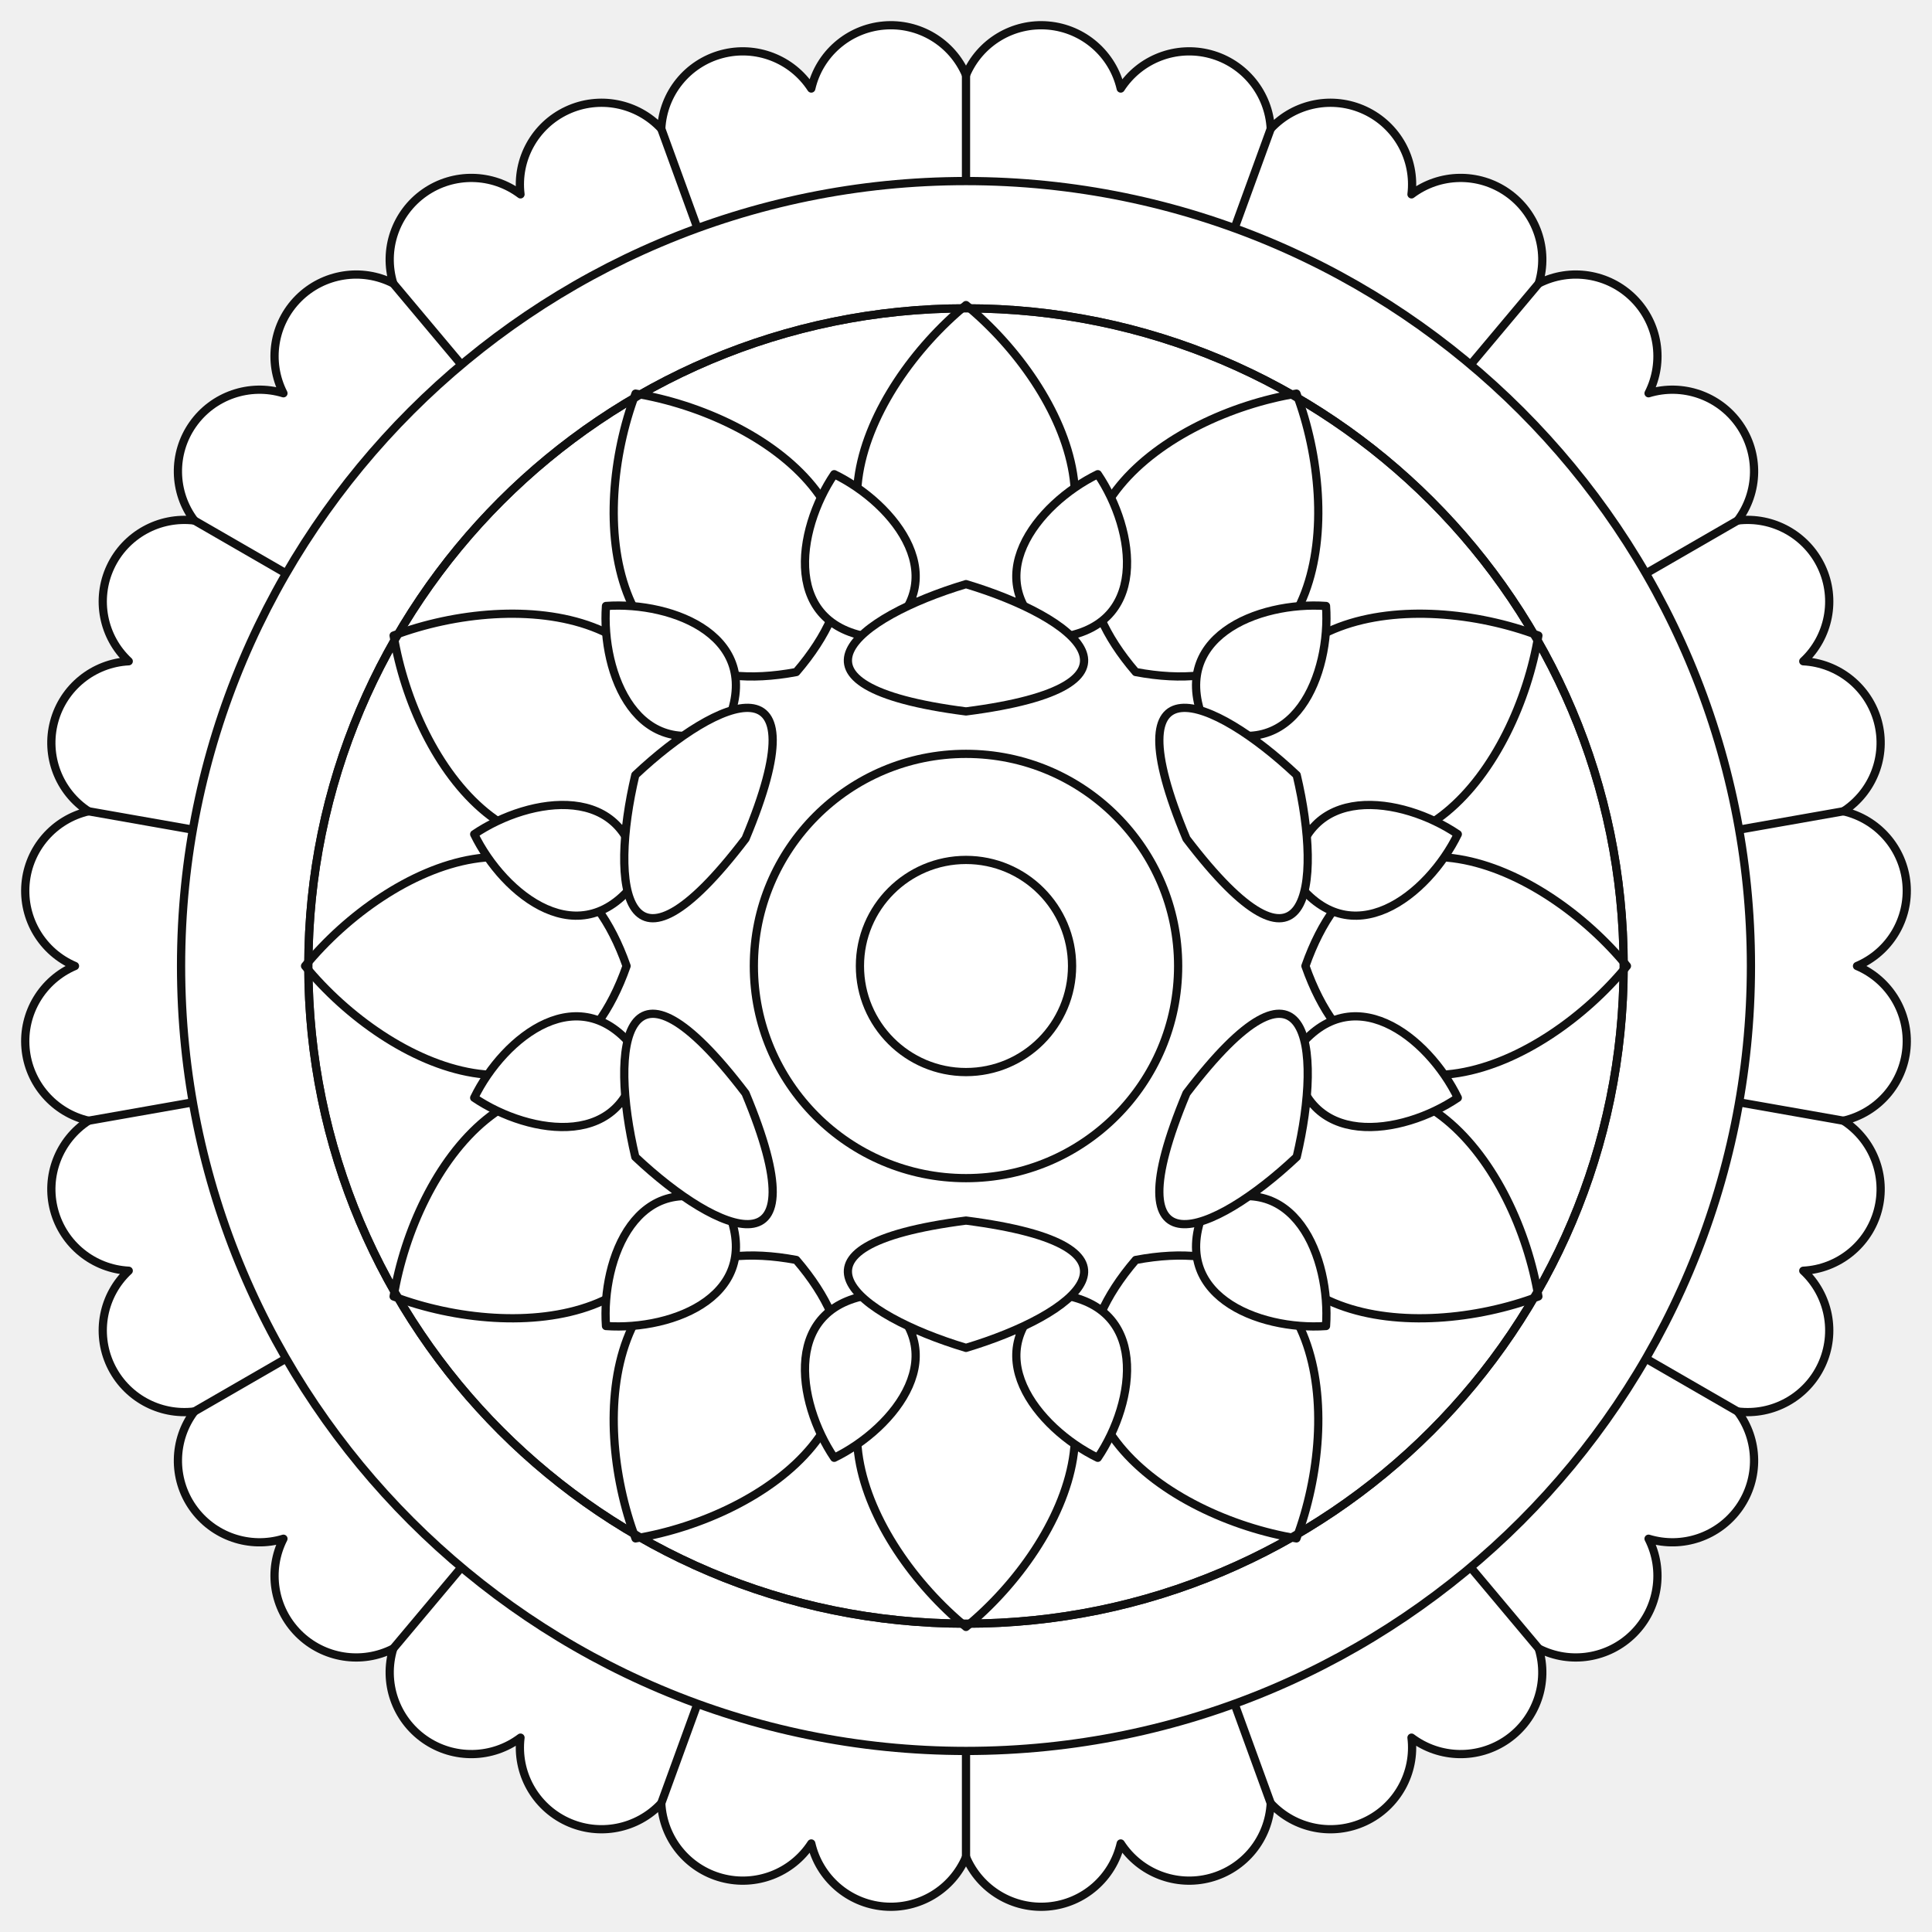
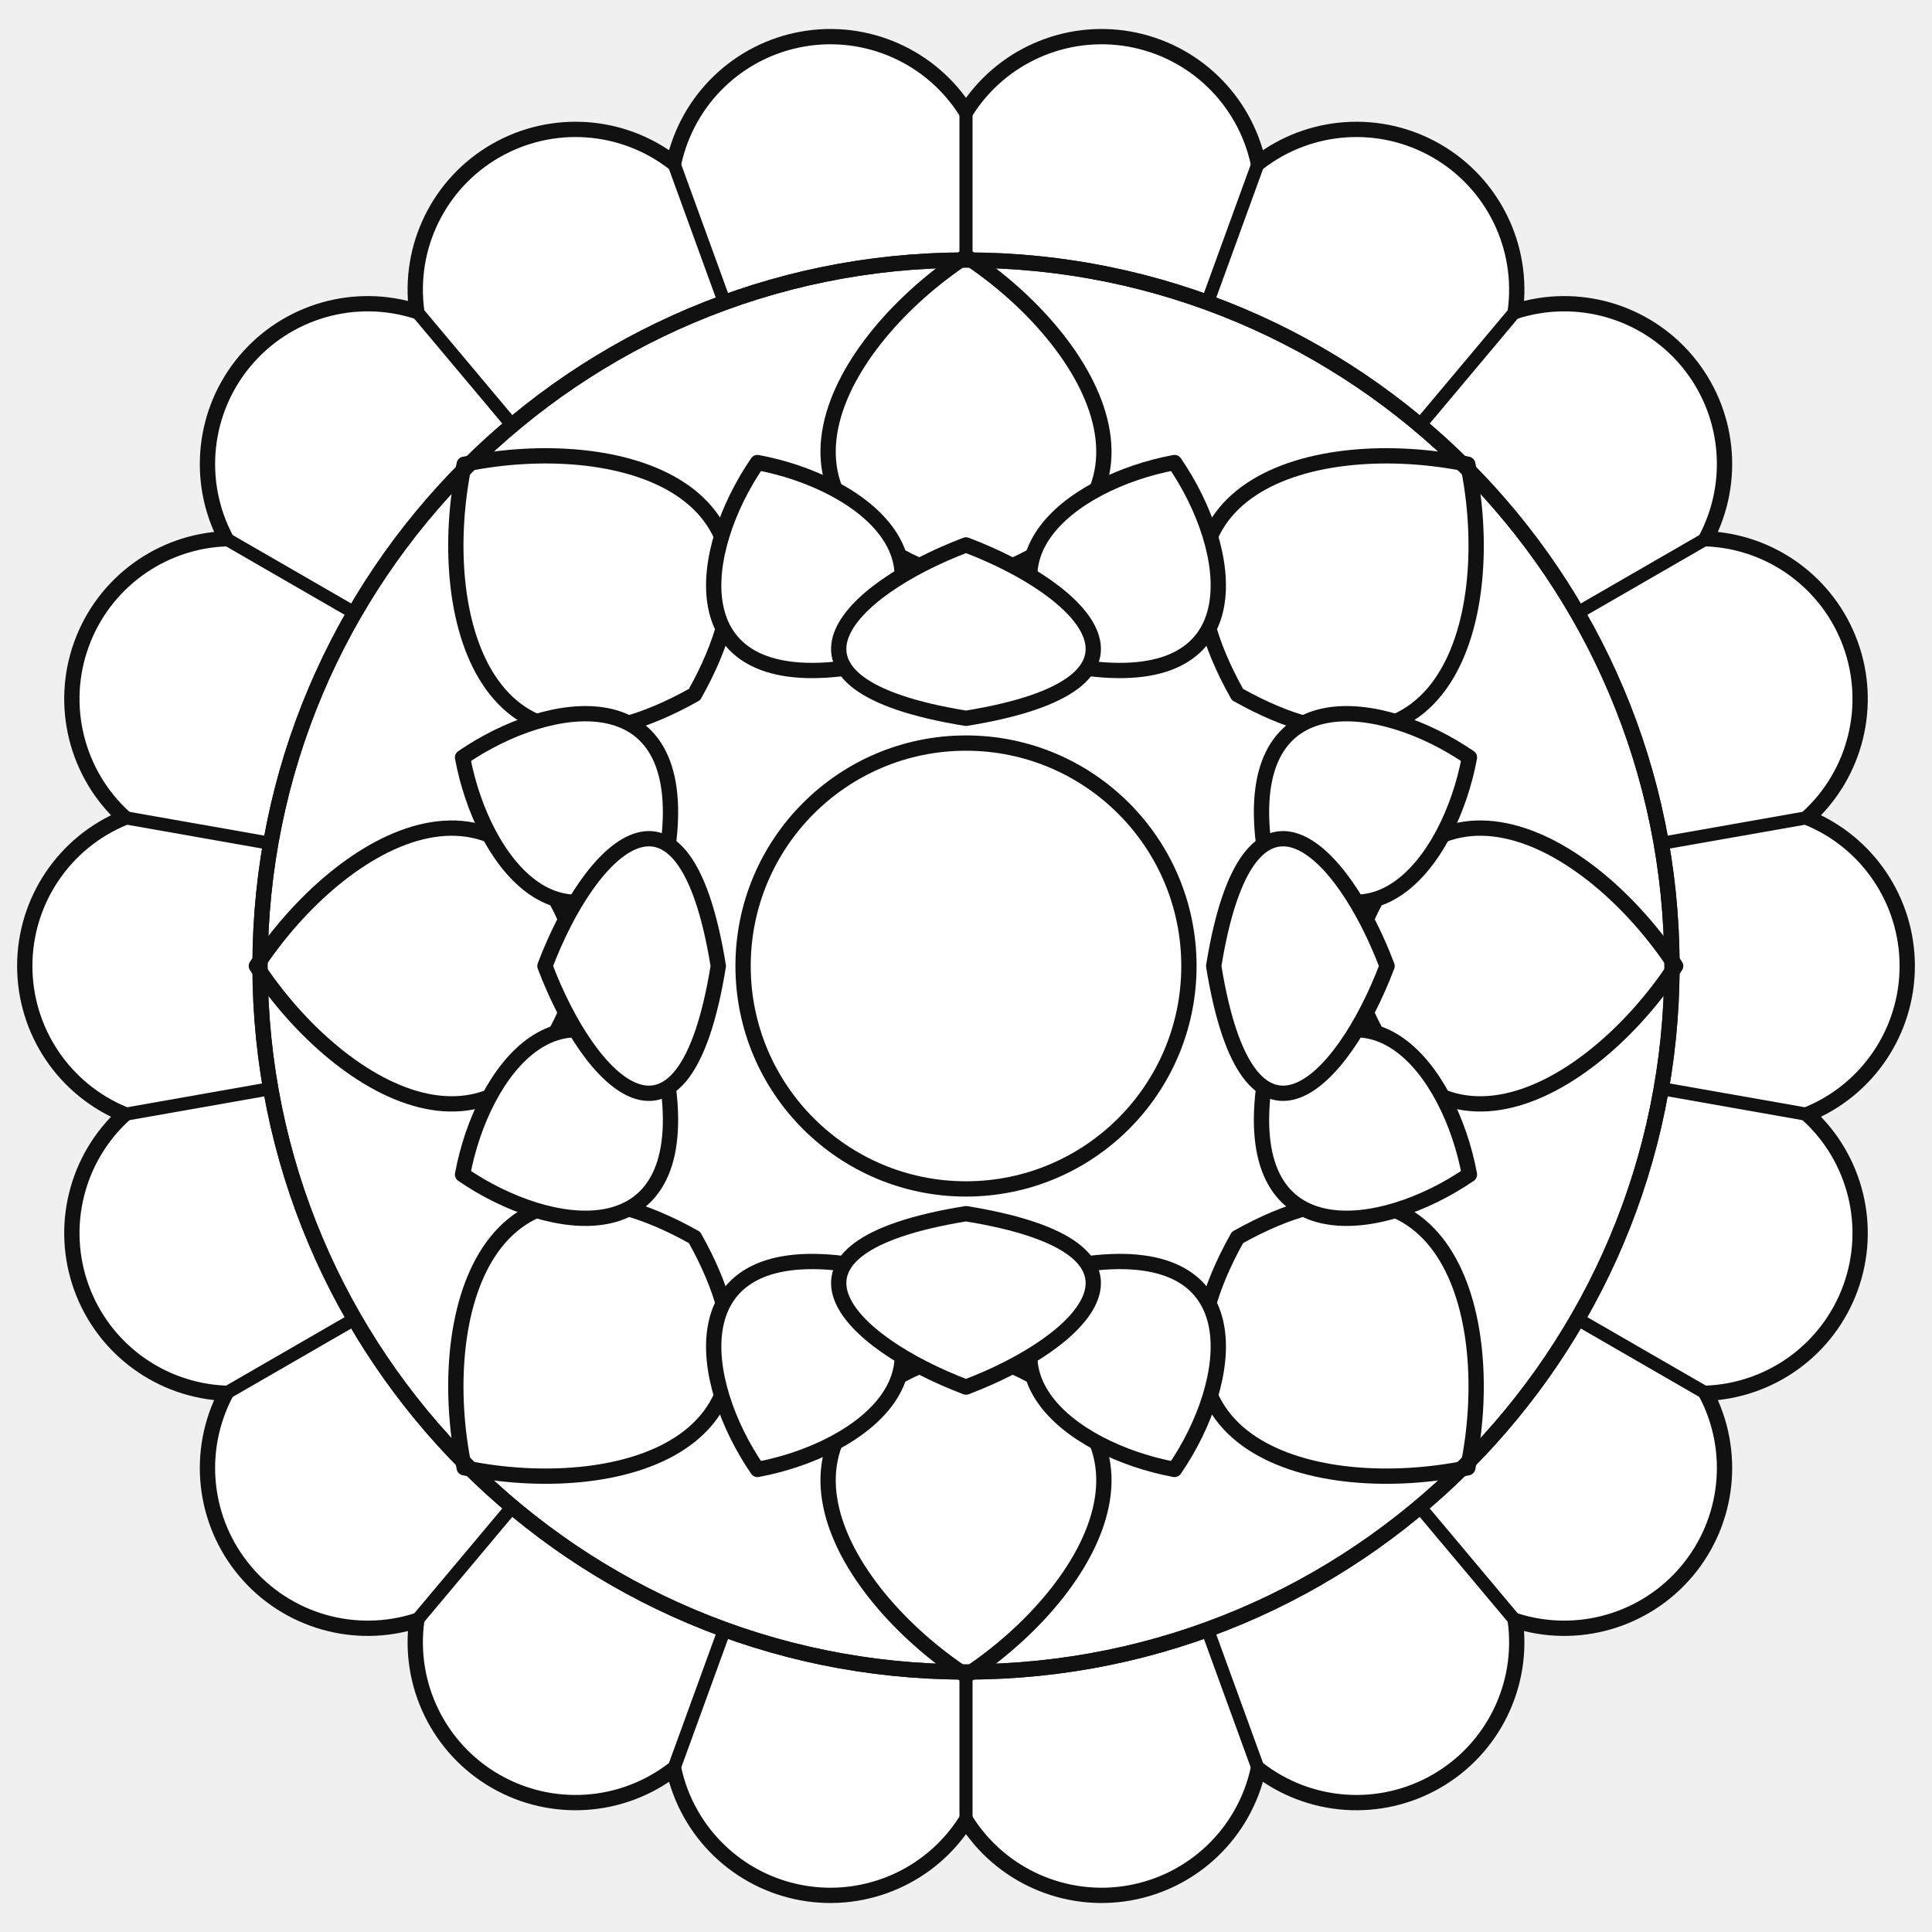
- <svg xmlns="http://www.w3.org/2000/svg" width="176mm" height="176mm" viewBox="-88 -88 176 176">
-   <path d="M0,-81.169 A7.438,7.438 0 0 1 14.095,-79.935 A7.438,7.438 0 0 1 27.761,-76.273 A7.438,7.438 0 0 1 40.584,-70.294 A7.438,7.438 0 0 1 52.174,-62.179 A7.438,7.438 0 0 1 62.179,-52.174 A7.438,7.438 0 0 1 70.294,-40.584 A7.438,7.438 0 0 1 76.273,-27.761 A7.438,7.438 0 0 1 79.935,-14.095 A7.438,7.438 0 0 1 81.169,0 A7.438,7.438 0 0 1 79.935,14.095 A7.438,7.438 0 0 1 76.273,27.761 A7.438,7.438 0 0 1 70.294,40.584 A7.438,7.438 0 0 1 62.179,52.174 A7.438,7.438 0 0 1 52.174,62.179 A7.438,7.438 0 0 1 40.584,70.294 A7.438,7.438 0 0 1 27.761,76.273 A7.438,7.438 0 0 1 14.095,79.935 A7.438,7.438 0 0 1 0,81.169 A7.438,7.438 0 0 1 -14.095,79.935 A7.438,7.438 0 0 1 -27.761,76.273 A7.438,7.438 0 0 1 -40.584,70.294 A7.438,7.438 0 0 1 -52.174,62.179 A7.438,7.438 0 0 1 -62.179,52.174 A7.438,7.438 0 0 1 -70.294,40.584 A7.438,7.438 0 0 1 -76.273,27.761 A7.438,7.438 0 0 1 -79.935,14.095 A7.438,7.438 0 0 1 -81.169,0 A7.438,7.438 0 0 1 -79.935,-14.095 A7.438,7.438 0 0 1 -76.273,-27.761 A7.438,7.438 0 0 1 -70.294,-40.584 A7.438,7.438 0 0 1 -62.179,-52.174 A7.438,7.438 0 0 1 -52.174,-62.179 A7.438,7.438 0 0 1 -40.584,-70.294 A7.438,7.438 0 0 1 -27.761,-76.273 A7.438,7.438 0 0 1 -14.095,-79.935 A7.438,7.438 0 0 1 0,-81.169 Z" fill="#ffffff" stroke="#111111" stroke-width="0.75" stroke-linejoin="round" stroke-linecap="round" />
-   <path d="M0,-71.506 L0,-81.169" fill="none" stroke="#111111" stroke-width="0.75" stroke-linejoin="round" stroke-linecap="round" />
-   <path d="M24.456,-67.193 L27.761,-76.273" fill="none" stroke="#111111" stroke-width="0.75" stroke-linejoin="round" stroke-linecap="round" />
-   <path d="M45.963,-54.776 L52.174,-62.179" fill="none" stroke="#111111" stroke-width="0.75" stroke-linejoin="round" stroke-linecap="round" />
-   <path d="M61.926,-35.753 L70.294,-40.584" fill="none" stroke="#111111" stroke-width="0.75" stroke-linejoin="round" stroke-linecap="round" />
-   <path d="M70.419,-12.417 L79.935,-14.095" fill="none" stroke="#111111" stroke-width="0.75" stroke-linejoin="round" stroke-linecap="round" />
-   <path d="M70.419,12.417 L79.935,14.095" fill="none" stroke="#111111" stroke-width="0.75" stroke-linejoin="round" stroke-linecap="round" />
-   <path d="M61.926,35.753 L70.294,40.584" fill="none" stroke="#111111" stroke-width="0.75" stroke-linejoin="round" stroke-linecap="round" />
-   <path d="M45.963,54.776 L52.174,62.179" fill="none" stroke="#111111" stroke-width="0.75" stroke-linejoin="round" stroke-linecap="round" />
-   <path d="M24.456,67.193 L27.761,76.273" fill="none" stroke="#111111" stroke-width="0.75" stroke-linejoin="round" stroke-linecap="round" />
-   <path d="M0,71.506 L0,81.169" fill="none" stroke="#111111" stroke-width="0.75" stroke-linejoin="round" stroke-linecap="round" />
-   <path d="M-24.456,67.193 L-27.761,76.273" fill="none" stroke="#111111" stroke-width="0.75" stroke-linejoin="round" stroke-linecap="round" />
-   <path d="M-45.963,54.776 L-52.174,62.179" fill="none" stroke="#111111" stroke-width="0.75" stroke-linejoin="round" stroke-linecap="round" />
-   <path d="M-61.926,35.753 L-70.294,40.584" fill="none" stroke="#111111" stroke-width="0.75" stroke-linejoin="round" stroke-linecap="round" />
-   <path d="M-70.419,12.417 L-79.935,14.095" fill="none" stroke="#111111" stroke-width="0.75" stroke-linejoin="round" stroke-linecap="round" />
-   <path d="M-70.419,-12.417 L-79.935,-14.095" fill="none" stroke="#111111" stroke-width="0.75" stroke-linejoin="round" stroke-linecap="round" />
-   <path d="M-61.926,-35.753 L-70.294,-40.584" fill="none" stroke="#111111" stroke-width="0.75" stroke-linejoin="round" stroke-linecap="round" />
-   <path d="M-45.963,-54.776 L-52.174,-62.179" fill="none" stroke="#111111" stroke-width="0.75" stroke-linejoin="round" stroke-linecap="round" />
-   <path d="M-24.456,-67.193 L-27.761,-76.273" fill="none" stroke="#111111" stroke-width="0.75" stroke-linejoin="round" stroke-linecap="round" />
-   <circle cx="0" cy="0" r="71.506" fill="#ffffff" stroke="#111111" stroke-width="0.75" stroke-linejoin="round" stroke-linecap="round" />
-   <circle cx="0" cy="0" r="59.91" fill="#ffffff" stroke="#111111" stroke-width="0.75" stroke-linejoin="round" stroke-linecap="round" />
+ <svg xmlns="http://www.w3.org/2000/svg" width="156mm" height="156mm" viewBox="-78 -78 156 156">
+   <path d="M0,-69 A12.943,12.943 0 0 1 23.599,-64.839 A12.943,12.943 0 0 1 44.352,-52.857 A12.943,12.943 0 0 1 59.756,-34.5 A12.943,12.943 0 0 1 67.952,-11.982 A12.943,12.943 0 0 1 67.952,11.982 A12.943,12.943 0 0 1 59.756,34.5 A12.943,12.943 0 0 1 44.352,52.857 A12.943,12.943 0 0 1 23.599,64.839 A12.943,12.943 0 0 1 0,69 A12.943,12.943 0 0 1 -23.599,64.839 A12.943,12.943 0 0 1 -44.352,52.857 A12.943,12.943 0 0 1 -59.756,34.5 A12.943,12.943 0 0 1 -67.952,11.982 A12.943,12.943 0 0 1 -67.952,-11.982 A12.943,12.943 0 0 1 -59.756,-34.5 A12.943,12.943 0 0 1 -44.352,-52.857 A12.943,12.943 0 0 1 -23.599,-64.839 A12.943,12.943 0 0 1 0,-69 Z" fill="#ffffff" stroke="#111111" stroke-width="1.235" stroke-linejoin="round" stroke-linecap="round" />
+   <path d="M0,-57 L0,-69" fill="none" stroke="#111111" stroke-width="1.058" stroke-linejoin="round" stroke-linecap="round" />
+   <path d="M19.495,-53.562 L23.599,-64.839" fill="none" stroke="#111111" stroke-width="1.058" stroke-linejoin="round" stroke-linecap="round" />
+   <path d="M36.639,-43.665 L44.352,-52.857" fill="none" stroke="#111111" stroke-width="1.058" stroke-linejoin="round" stroke-linecap="round" />
+   <path d="M49.363,-28.5 L59.756,-34.5" fill="none" stroke="#111111" stroke-width="1.058" stroke-linejoin="round" stroke-linecap="round" />
+   <path d="M56.134,-9.898 L67.952,-11.982" fill="none" stroke="#111111" stroke-width="1.058" stroke-linejoin="round" stroke-linecap="round" />
+   <path d="M56.134,9.898 L67.952,11.982" fill="none" stroke="#111111" stroke-width="1.058" stroke-linejoin="round" stroke-linecap="round" />
+   <path d="M49.363,28.5 L59.756,34.5" fill="none" stroke="#111111" stroke-width="1.058" stroke-linejoin="round" stroke-linecap="round" />
+   <path d="M36.639,43.665 L44.352,52.857" fill="none" stroke="#111111" stroke-width="1.058" stroke-linejoin="round" stroke-linecap="round" />
+   <path d="M19.495,53.562 L23.599,64.839" fill="none" stroke="#111111" stroke-width="1.058" stroke-linejoin="round" stroke-linecap="round" />
+   <path d="M0,57 L0,69" fill="none" stroke="#111111" stroke-width="1.058" stroke-linejoin="round" stroke-linecap="round" />
+   <path d="M-19.495,53.562 L-23.599,64.839" fill="none" stroke="#111111" stroke-width="1.058" stroke-linejoin="round" stroke-linecap="round" />
+   <path d="M-36.639,43.665 L-44.352,52.857" fill="none" stroke="#111111" stroke-width="1.058" stroke-linejoin="round" stroke-linecap="round" />
+   <path d="M-49.363,28.5 L-59.756,34.5" fill="none" stroke="#111111" stroke-width="1.058" stroke-linejoin="round" stroke-linecap="round" />
+   <path d="M-56.134,9.898 L-67.952,11.982" fill="none" stroke="#111111" stroke-width="1.058" stroke-linejoin="round" stroke-linecap="round" />
+   <path d="M-56.134,-9.898 L-67.952,-11.982" fill="none" stroke="#111111" stroke-width="1.058" stroke-linejoin="round" stroke-linecap="round" />
+   <path d="M-49.363,-28.5 L-59.756,-34.5" fill="none" stroke="#111111" stroke-width="1.058" stroke-linejoin="round" stroke-linecap="round" />
+   <path d="M-36.639,-43.665 L-44.352,-52.857" fill="none" stroke="#111111" stroke-width="1.058" stroke-linejoin="round" stroke-linecap="round" />
+   <path d="M-19.495,-53.562 L-23.599,-64.839" fill="none" stroke="#111111" stroke-width="1.058" stroke-linejoin="round" stroke-linecap="round" />
+   <circle cx="0" cy="0" r="57" fill="#ffffff" stroke="#111111" stroke-width="1.235" stroke-linejoin="round" stroke-linecap="round" />
  <g class="petalo">
-     <path d="M0,-30.921 C16.698,-36.779 9.276,-52.595 0,-60.21 C-9.276,-52.595 -16.698,-36.779 0,-30.921 Z" fill="#ffffff" stroke="#111111" stroke-width="0.75" stroke-linejoin="round" stroke-linecap="round" />
+     <path d="M0,-31 C18.72,-36.26 10.4,-50.462 0,-57.3 C-10.4,-50.462 -18.72,-36.26 0,-31 Z" fill="#ffffff" stroke="#111111" stroke-width="1.235" stroke-linejoin="round" stroke-linecap="round" />
  </g>
  <g class="petalo">
-     <path d="M26.779,-15.461 C40.2,-3.929 50.187,-18.264 52.143,-30.105 C40.91,-34.331 23.503,-32.85 26.779,-15.461 Z" fill="#ffffff" stroke="#111111" stroke-width="0.75" stroke-linejoin="round" stroke-linecap="round" />
+     <path d="M21.92,-21.92 C38.877,-12.403 43.036,-28.328 40.517,-40.517 C28.328,-43.036 12.403,-38.877 21.92,-21.92 Z" fill="#ffffff" stroke="#111111" stroke-width="1.235" stroke-linejoin="round" stroke-linecap="round" />
  </g>
  <g class="petalo">
-     <path d="M26.779,15.461 C23.503,32.85 40.91,34.331 52.143,30.105 C50.187,18.264 40.2,3.929 26.779,15.461 Z" fill="#ffffff" stroke="#111111" stroke-width="0.75" stroke-linejoin="round" stroke-linecap="round" />
+     <path d="M31,0 C36.26,18.72 50.462,10.4 57.3,0 C50.462,-10.4 36.26,-18.72 31,0 Z" fill="#ffffff" stroke="#111111" stroke-width="1.235" stroke-linejoin="round" stroke-linecap="round" />
  </g>
  <g class="petalo">
-     <path d="M0,30.921 C-16.698,36.779 -9.276,52.595 0,60.21 C9.276,52.595 16.698,36.779 0,30.921 Z" fill="#ffffff" stroke="#111111" stroke-width="0.75" stroke-linejoin="round" stroke-linecap="round" />
+     <path d="M21.92,21.92 C12.403,38.877 28.328,43.036 40.517,40.517 C43.036,28.328 38.877,12.403 21.92,21.92 Z" fill="#ffffff" stroke="#111111" stroke-width="1.235" stroke-linejoin="round" stroke-linecap="round" />
  </g>
  <g class="petalo">
-     <path d="M-26.779,15.461 C-40.2,3.929 -50.187,18.264 -52.143,30.105 C-40.91,34.331 -23.503,32.85 -26.779,15.461 Z" fill="#ffffff" stroke="#111111" stroke-width="0.75" stroke-linejoin="round" stroke-linecap="round" />
+     <path d="M0,31 C-18.72,36.26 -10.4,50.462 0,57.3 C10.4,50.462 18.72,36.26 0,31 Z" fill="#ffffff" stroke="#111111" stroke-width="1.235" stroke-linejoin="round" stroke-linecap="round" />
  </g>
  <g class="petalo">
-     <path d="M-26.779,-15.461 C-23.503,-32.85 -40.91,-34.331 -52.143,-30.105 C-50.187,-18.264 -40.2,-3.929 -26.779,-15.461 Z" fill="#ffffff" stroke="#111111" stroke-width="0.75" stroke-linejoin="round" stroke-linecap="round" />
+     <path d="M-21.92,21.92 C-38.877,12.403 -43.036,28.328 -40.517,40.517 C-28.328,43.036 -12.403,38.877 -21.92,21.92 Z" fill="#ffffff" stroke="#111111" stroke-width="1.235" stroke-linejoin="round" stroke-linecap="round" />
  </g>
  <g class="petalo">
-     <path d="M15.461,-26.779 C32.85,-23.503 34.331,-40.91 30.105,-52.143 C18.264,-50.187 3.929,-40.2 15.461,-26.779 Z" fill="#ffffff" stroke="#111111" stroke-width="0.75" stroke-linejoin="round" stroke-linecap="round" />
+     <path d="M-31,0 C-36.26,-18.72 -50.462,-10.4 -57.3,0 C-50.462,10.4 -36.26,18.72 -31,0 Z" fill="#ffffff" stroke="#111111" stroke-width="1.235" stroke-linejoin="round" stroke-linecap="round" />
  </g>
  <g class="petalo">
-     <path d="M30.921,0 C36.779,16.698 52.595,9.276 60.21,0 C52.595,-9.276 36.779,-16.698 30.921,0 Z" fill="#ffffff" stroke="#111111" stroke-width="0.75" stroke-linejoin="round" stroke-linecap="round" />
+     <path d="M-21.92,-21.92 C-12.403,-38.877 -28.328,-43.036 -40.517,-40.517 C-43.036,-28.328 -38.877,-12.403 -21.92,-21.92 Z" fill="#ffffff" stroke="#111111" stroke-width="1.235" stroke-linejoin="round" stroke-linecap="round" />
  </g>
  <g class="petalo">
-     <path d="M15.461,26.779 C3.929,40.2 18.264,50.187 30.105,52.143 C34.331,40.91 32.85,23.503 15.461,26.779 Z" fill="#ffffff" stroke="#111111" stroke-width="0.75" stroke-linejoin="round" stroke-linecap="round" />
+     <path d="M9.95,-24.021 C23.301,-22.387 21.699,-33.572 16.838,-40.651 C8.395,-39.082 -0.646,-32.306 9.95,-24.021 Z" fill="#ffffff" stroke="#111111" stroke-width="1.235" stroke-linejoin="round" stroke-linecap="round" />
  </g>
  <g class="petalo">
-     <path d="M-15.461,26.779 C-32.85,23.503 -34.331,40.91 -30.105,52.143 C-18.264,50.187 -3.929,40.2 -15.461,26.779 Z" fill="#ffffff" stroke="#111111" stroke-width="0.75" stroke-linejoin="round" stroke-linecap="round" />
+     <path d="M24.021,-9.95 C32.306,0.646 39.082,-8.395 40.651,-16.838 C33.572,-21.699 22.387,-23.301 24.021,-9.95 Z" fill="#ffffff" stroke="#111111" stroke-width="1.235" stroke-linejoin="round" stroke-linecap="round" />
  </g>
  <g class="petalo">
-     <path d="M-30.921,0 C-36.779,-16.698 -52.595,-9.276 -60.21,0 C-52.595,9.276 -36.779,16.698 -30.921,0 Z" fill="#ffffff" stroke="#111111" stroke-width="0.75" stroke-linejoin="round" stroke-linecap="round" />
+     <path d="M24.021,9.95 C22.387,23.301 33.572,21.699 40.651,16.838 C39.082,8.395 32.306,-0.646 24.021,9.95 Z" fill="#ffffff" stroke="#111111" stroke-width="1.235" stroke-linejoin="round" stroke-linecap="round" />
  </g>
  <g class="petalo">
-     <path d="M-15.461,-26.779 C-3.929,-40.2 -18.264,-50.187 -30.105,-52.143 C-34.331,-40.91 -32.85,-23.503 -15.461,-26.779 Z" fill="#ffffff" stroke="#111111" stroke-width="0.75" stroke-linejoin="round" stroke-linecap="round" />
+     <path d="M9.95,24.021 C-0.646,32.306 8.395,39.082 16.838,40.651 C21.699,33.572 23.301,22.387 9.95,24.021 Z" fill="#ffffff" stroke="#111111" stroke-width="1.235" stroke-linejoin="round" stroke-linecap="round" />
  </g>
  <g class="petalo">
-     <path d="M8.003,-29.868 C16.868,-30.694 15.444,-39.718 12.005,-44.802 C6.484,-42.119 0.739,-35.015 8.003,-29.868 Z" fill="#ffffff" stroke="#111111" stroke-width="0.75" stroke-linejoin="round" stroke-linecap="round" />
+     <path d="M-9.95,24.021 C-23.301,22.387 -21.699,33.572 -16.838,40.651 C-8.395,39.082 0.646,32.306 -9.95,24.021 Z" fill="#ffffff" stroke="#111111" stroke-width="1.235" stroke-linejoin="round" stroke-linecap="round" />
  </g>
  <g class="petalo">
-     <path d="M29.868,-8.003 C35.015,-0.739 42.119,-6.484 44.802,-12.005 C39.718,-15.444 30.694,-16.868 29.868,-8.003 Z" fill="#ffffff" stroke="#111111" stroke-width="0.75" stroke-linejoin="round" stroke-linecap="round" />
+     <path d="M-24.021,9.95 C-32.306,-0.646 -39.082,8.395 -40.651,16.838 C-33.572,21.699 -22.387,23.301 -24.021,9.95 Z" fill="#ffffff" stroke="#111111" stroke-width="1.235" stroke-linejoin="round" stroke-linecap="round" />
  </g>
  <g class="petalo">
-     <path d="M21.865,21.865 C18.148,29.955 26.675,33.234 32.797,32.797 C33.234,26.675 29.955,18.148 21.865,21.865 Z" fill="#ffffff" stroke="#111111" stroke-width="0.75" stroke-linejoin="round" stroke-linecap="round" />
+     <path d="M-24.021,-9.95 C-22.387,-23.301 -33.572,-21.699 -40.651,-16.838 C-39.082,-8.395 -32.306,0.646 -24.021,-9.95 Z" fill="#ffffff" stroke="#111111" stroke-width="1.235" stroke-linejoin="round" stroke-linecap="round" />
  </g>
  <g class="petalo">
-     <path d="M-8.003,29.868 C-16.868,30.694 -15.444,39.718 -12.005,44.802 C-6.484,42.119 -0.739,35.015 -8.003,29.868 Z" fill="#ffffff" stroke="#111111" stroke-width="0.75" stroke-linejoin="round" stroke-linecap="round" />
+     <path d="M-9.95,-24.021 C0.646,-32.306 -8.395,-39.082 -16.838,-40.651 C-21.699,-33.572 -23.301,-22.387 -9.95,-24.021 Z" fill="#ffffff" stroke="#111111" stroke-width="1.235" stroke-linejoin="round" stroke-linecap="round" />
  </g>
  <g class="petalo">
-     <path d="M-29.868,8.003 C-35.015,0.739 -42.119,6.484 -44.802,12.005 C-39.718,15.444 -30.694,16.868 -29.868,8.003 Z" fill="#ffffff" stroke="#111111" stroke-width="0.75" stroke-linejoin="round" stroke-linecap="round" />
+     <path d="M0,-20 C17.28,-22.8 9.6,-30.36 0,-34 C-9.6,-30.36 -17.28,-22.8 0,-20 Z" fill="#ffffff" stroke="#111111" stroke-width="1.235" stroke-linejoin="round" stroke-linecap="round" />
  </g>
  <g class="petalo">
-     <path d="M-21.865,-21.865 C-18.148,-29.955 -26.675,-33.234 -32.797,-32.797 C-33.234,-26.675 -29.955,-18.148 -21.865,-21.865 Z" fill="#ffffff" stroke="#111111" stroke-width="0.75" stroke-linejoin="round" stroke-linecap="round" />
+     <path d="M20,0 C22.8,17.28 30.36,9.6 34,0 C30.36,-9.6 22.8,-17.28 20,0 Z" fill="#ffffff" stroke="#111111" stroke-width="1.235" stroke-linejoin="round" stroke-linecap="round" />
  </g>
  <g class="petalo">
-     <path d="M21.865,-21.865 C29.955,-18.148 33.234,-26.675 32.797,-32.797 C26.675,-33.234 18.148,-29.955 21.865,-21.865 Z" fill="#ffffff" stroke="#111111" stroke-width="0.75" stroke-linejoin="round" stroke-linecap="round" />
+     <path d="M0,20 C-17.28,22.8 -9.6,30.36 0,34 C9.6,30.36 17.28,22.8 0,20 Z" fill="#ffffff" stroke="#111111" stroke-width="1.235" stroke-linejoin="round" stroke-linecap="round" />
  </g>
  <g class="petalo">
-     <path d="M29.868,8.003 C30.694,16.868 39.718,15.444 44.802,12.005 C42.119,6.484 35.015,0.739 29.868,8.003 Z" fill="#ffffff" stroke="#111111" stroke-width="0.75" stroke-linejoin="round" stroke-linecap="round" />
+     <path d="M-20,0 C-22.8,-17.28 -30.36,-9.6 -34,0 C-30.36,9.6 -22.8,17.28 -20,0 Z" fill="#ffffff" stroke="#111111" stroke-width="1.235" stroke-linejoin="round" stroke-linecap="round" />
  </g>
-   <g class="petalo">
-     <path d="M8.003,29.868 C0.739,35.015 6.484,42.119 12.005,44.802 C15.444,39.718 16.868,30.694 8.003,29.868 Z" fill="#ffffff" stroke="#111111" stroke-width="0.75" stroke-linejoin="round" stroke-linecap="round" />
-   </g>
-   <g class="petalo">
-     <path d="M-21.865,21.865 C-29.955,18.148 -33.234,26.675 -32.797,32.797 C-26.675,33.234 -18.148,29.955 -21.865,21.865 Z" fill="#ffffff" stroke="#111111" stroke-width="0.75" stroke-linejoin="round" stroke-linecap="round" />
-   </g>
-   <g class="petalo">
-     <path d="M-29.868,-8.003 C-30.694,-16.868 -39.718,-15.444 -44.802,-12.005 C-42.119,-6.484 -35.015,-0.739 -29.868,-8.003 Z" fill="#ffffff" stroke="#111111" stroke-width="0.75" stroke-linejoin="round" stroke-linecap="round" />
-   </g>
-   <g class="petalo">
-     <path d="M-8.003,-29.868 C-0.739,-35.015 -6.484,-42.119 -12.005,-44.802 C-15.444,-39.718 -16.868,-30.694 -8.003,-29.868 Z" fill="#ffffff" stroke="#111111" stroke-width="0.75" stroke-linejoin="round" stroke-linecap="round" />
-   </g>
-   <g class="petalo">
-     <path d="M0,-23.191 C18.089,-25.51 10.049,-31.772 0,-34.787 C-10.049,-31.772 -18.089,-25.51 0,-23.191 Z" fill="#ffffff" stroke="#111111" stroke-width="0.75" stroke-linejoin="round" stroke-linecap="round" />
-   </g>
-   <g class="petalo">
-     <path d="M20.084,11.596 C13.048,28.421 22.49,24.589 30.126,17.393 C32.54,7.183 31.137,-2.91 20.084,11.596 Z" fill="#ffffff" stroke="#111111" stroke-width="0.75" stroke-linejoin="round" stroke-linecap="round" />
-   </g>
-   <g class="petalo">
-     <path d="M-20.084,11.596 C-31.137,-2.91 -32.54,7.183 -30.126,17.393 C-22.49,24.589 -13.048,28.421 -20.084,11.596 Z" fill="#ffffff" stroke="#111111" stroke-width="0.75" stroke-linejoin="round" stroke-linecap="round" />
-   </g>
-   <g class="petalo">
-     <path d="M20.084,-11.596 C31.137,2.91 32.54,-7.183 30.126,-17.393 C22.49,-24.589 13.048,-28.421 20.084,-11.596 Z" fill="#ffffff" stroke="#111111" stroke-width="0.75" stroke-linejoin="round" stroke-linecap="round" />
-   </g>
-   <g class="petalo">
-     <path d="M0,23.191 C-18.089,25.51 -10.049,31.772 0,34.787 C10.049,31.772 18.089,25.51 0,23.191 Z" fill="#ffffff" stroke="#111111" stroke-width="0.75" stroke-linejoin="round" stroke-linecap="round" />
-   </g>
-   <g class="petalo">
-     <path d="M-20.084,-11.596 C-13.048,-28.421 -22.49,-24.589 -30.126,-17.393 C-32.54,-7.183 -31.137,2.91 -20.084,-11.596 Z" fill="#ffffff" stroke="#111111" stroke-width="0.75" stroke-linejoin="round" stroke-linecap="round" />
-   </g>
-   <circle cx="0" cy="0" r="59.91" fill="none" stroke="#111111" stroke-width="0.75" stroke-linejoin="round" stroke-linecap="round" />
-   <circle cx="0" cy="0" r="19.326" fill="#ffffff" stroke="#111111" stroke-width="0.75" stroke-linejoin="round" stroke-linecap="round" />
-   <circle cx="0" cy="0" r="9.663" fill="#ffffff" stroke="#111111" stroke-width="0.75" stroke-linejoin="round" stroke-linecap="round" />
+   <circle cx="0" cy="0" r="57" fill="none" stroke="#111111" stroke-width="1.235" stroke-linejoin="round" stroke-linecap="round" />
+   <circle cx="0" cy="0" r="18" fill="#ffffff" stroke="#111111" stroke-width="1.235" stroke-linejoin="round" stroke-linecap="round" />
</svg>
